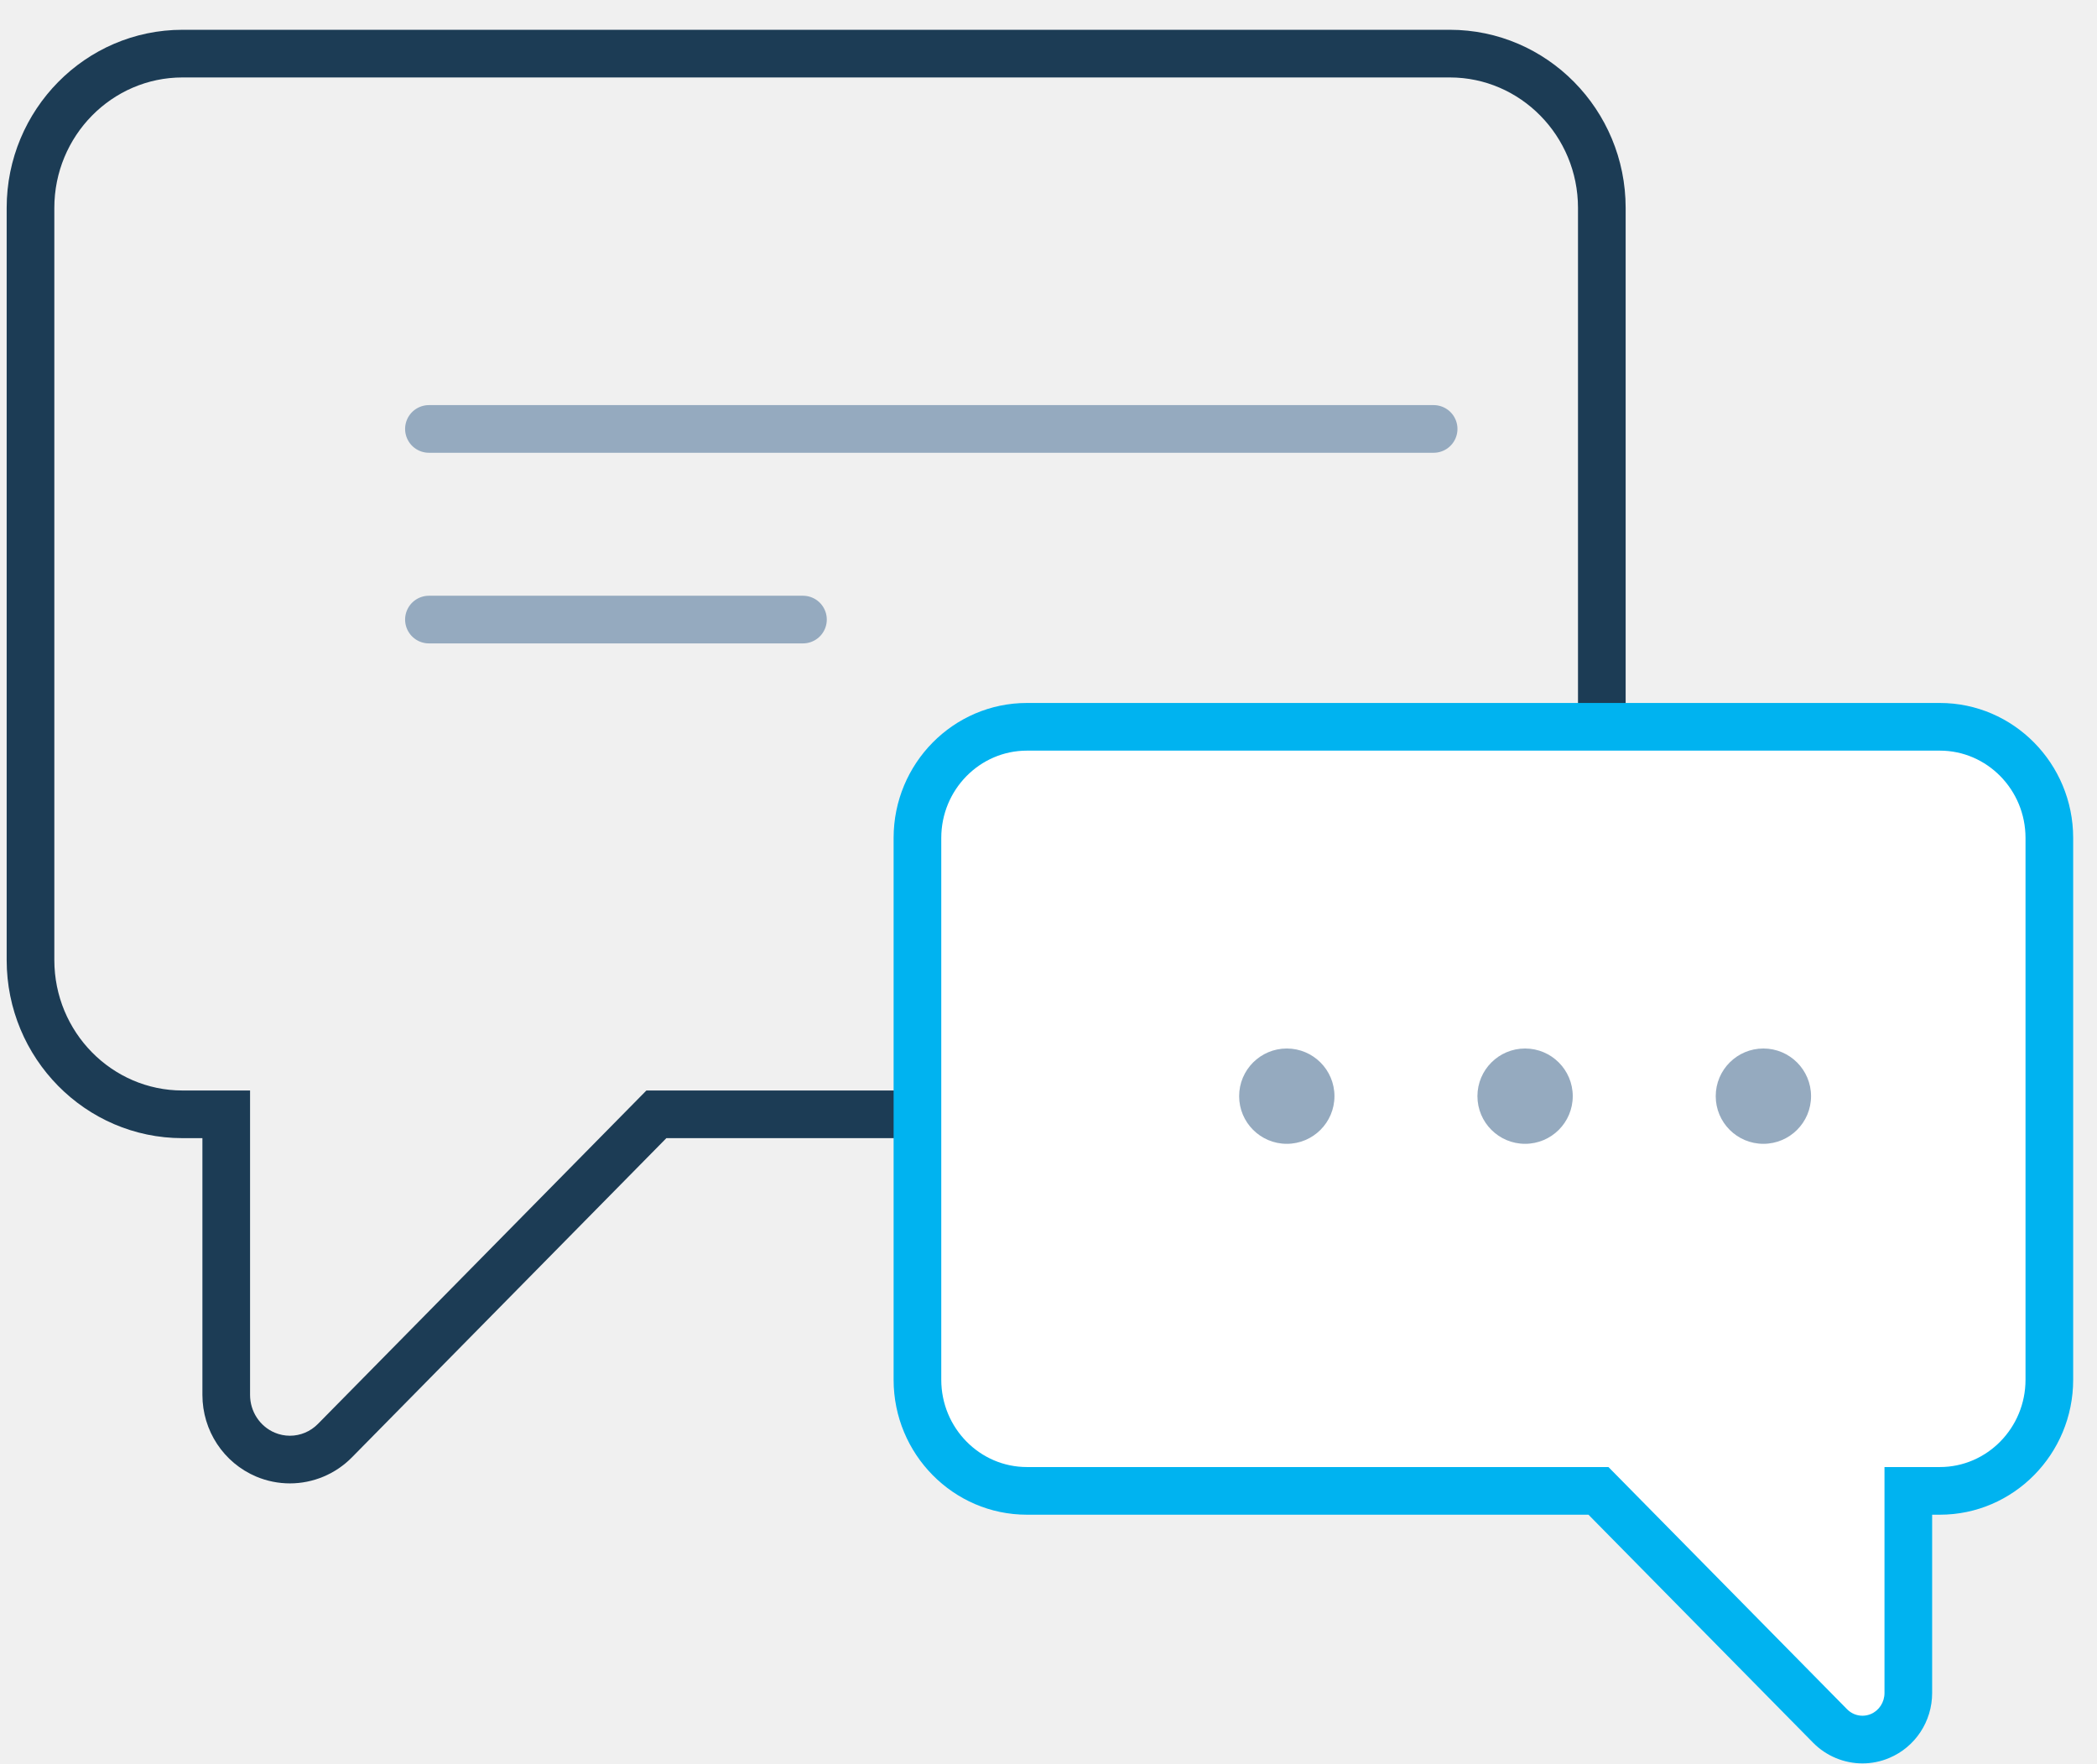
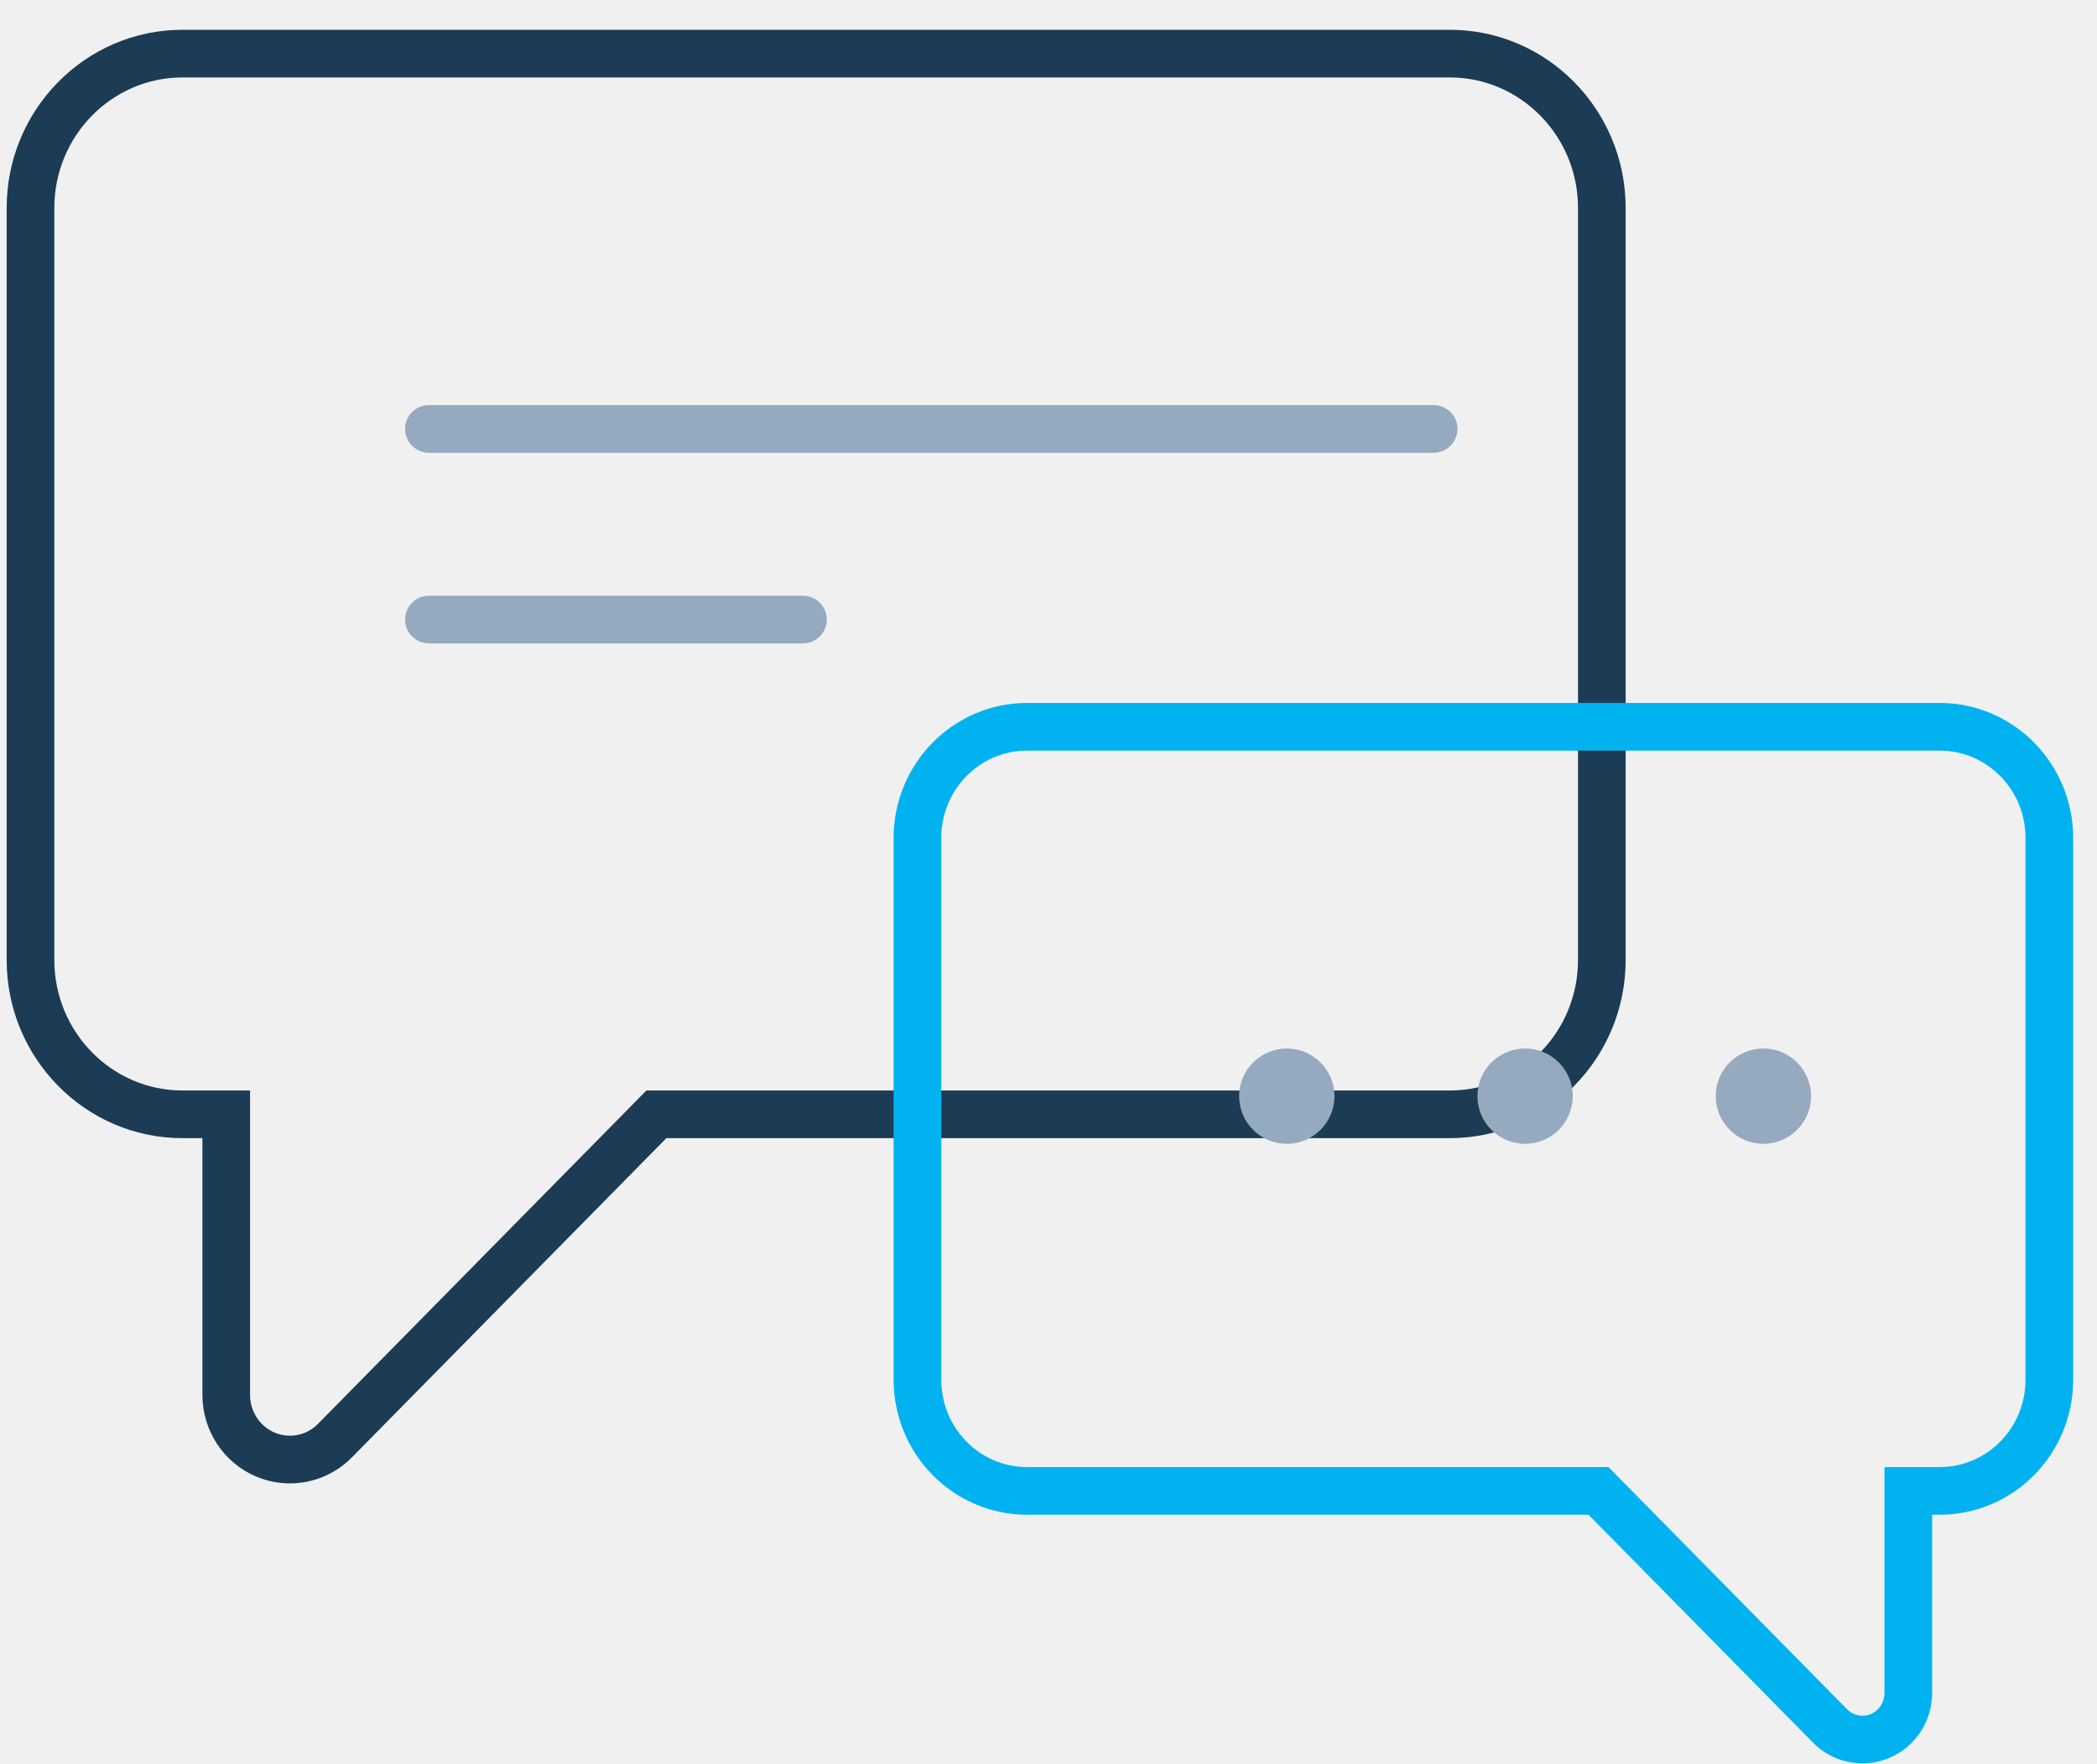
<svg xmlns="http://www.w3.org/2000/svg" width="44px" height="37px" viewBox="0 0 44 37" version="1.1">
  <defs />
  <g id="Support-bitcoin" stroke="none" stroke-width="1" fill="none" fill-rule="evenodd">
    <g id="22.01.18-Bitcoin.org_Support-Bitcoin_Desktop-1200px--" transform="translate(-379, -1953)">
      <g id="//contenct" transform="translate(215, 637)">
        <g id="box10" transform="translate(0, 1275)">
          <g id="Meet-the-communities-icon" transform="translate(155, 30)">
            <g>
              <rect id="Rectangle-2" x="0" y="0" width="60" height="60" />
              <g id="chat" transform="translate(9, 12)">
                <path d="M20.268,22.881 L3.829,22.881 C1.792,22.881 0.14,21.204 0.14,19.144 L0.14,3.362 C0.14,1.303 1.792,-0.375 3.829,-0.375 L30.421,-0.375 C32.458,-0.375 34.11,1.303 34.11,3.362 L34.11,19.144 C34.11,21.204 32.458,22.881 30.421,22.881 L30.003,22.881 L30.003,28.269 C30.003,29.018 29.558,29.694 28.872,29.983 C28.648,30.077 28.408,30.125 28.167,30.125 C27.681,30.125 27.212,29.93 26.866,29.579 L20.268,22.881 Z M30.421,0.625 L3.829,0.625 C2.348,0.625 1.14,1.852 1.14,3.362 L1.14,19.144 C1.14,20.655 2.348,21.881 3.829,21.881 L20.687,21.881 L27.579,28.877 C27.736,29.037 27.948,29.125 28.167,29.125 C28.276,29.125 28.383,29.103 28.484,29.061 C28.797,28.929 29.003,28.617 29.003,28.269 L29.003,21.881 L30.421,21.881 C31.902,21.881 33.11,20.655 33.11,19.144 L33.11,3.362 C33.11,1.852 31.902,0.625 30.421,0.625 Z" id="Path" fill="#1C3C55" fill-rule="nonzero" transform="translate(17.125, 14.875) scale(-1, 1) translate(-17.125, -14.875) " />
-                 <path d="M40.703,14.25 L21.547,14.25 C20.281,14.25 19.25,15.296 19.25,16.582 L19.25,27.95 C19.25,29.236 20.28,30.282 21.547,30.282 L33.54,30.282 L38.399,35.214 C38.583,35.401 38.829,35.5 39.079,35.5 C39.203,35.5 39.328,35.476 39.447,35.426 C39.807,35.274 40.041,34.918 40.041,34.523 L40.041,30.282 L40.703,30.282 C41.969,30.282 43,29.236 43,27.95 L43,16.582 C43,15.296 41.97,14.25 40.703,14.25 Z" id="Path" fill="#FFFFFF" />
+                 <path d="M40.703,14.25 L21.547,14.25 C20.281,14.25 19.25,15.296 19.25,16.582 L19.25,27.95 C19.25,29.236 20.28,30.282 21.547,30.282 L33.54,30.282 L38.399,35.214 C38.583,35.401 38.829,35.5 39.079,35.5 C39.203,35.5 39.328,35.476 39.447,35.426 C39.807,35.274 40.041,34.918 40.041,34.523 L40.041,30.282 L40.703,30.282 C41.969,30.282 43,29.236 43,27.95 L43,16.582 C43,15.296 41.97,14.25 40.703,14.25 Z" id="Path" fill="transparent" />
                <path d="M21.547,30.782 C20.003,30.782 18.75,29.511 18.75,27.95 L18.75,16.582 C18.75,15.021 20.003,13.75 21.547,13.75 L40.703,13.75 C42.247,13.75 43.5,15.021 43.5,16.582 L43.5,27.95 C43.5,29.511 42.247,30.782 40.703,30.782 L40.541,30.782 L40.541,34.523 C40.541,35.119 40.187,35.657 39.641,35.886 C39.462,35.962 39.271,36 39.079,36 C38.692,36 38.318,35.845 38.042,35.565 L33.33,30.782 L21.547,30.782 Z M40.703,14.75 L21.547,14.75 C20.558,14.75 19.75,15.57 19.75,16.582 L19.75,27.95 C19.75,28.962 20.558,29.782 21.547,29.782 L33.749,29.782 L38.755,34.863 C38.842,34.952 38.959,35 39.079,35 C39.139,35 39.198,34.988 39.253,34.965 C39.427,34.892 39.541,34.718 39.541,34.523 L39.541,29.782 L40.703,29.782 C41.692,29.782 42.5,28.962 42.5,27.95 L42.5,16.582 C42.5,15.57 41.692,14.75 40.703,14.75 Z" id="Path" fill="#00b3f0" fill-rule="nonzero" />
                <path d="M32,21 C31.448,21 31,21.448 31,22 C31,22.552 31.448,23 32,23 C32.552,23 33,22.552 33,22 C33,21.448 32.552,21 32,21 Z" id="Shape" fill="#95AABF" fill-rule="nonzero" />
                <path d="M27,21 C26.448,21 26,21.448 26,22 C26,22.552 26.448,23 27,23 C27.552,23 28,22.552 28,22 C28,21.448 27.552,21 27,21 Z" id="Shape" fill="#95AABF" fill-rule="nonzero" />
                <path d="M37,21 C36.448,21 36,21.448 36,22 C36,22.552 36.448,23 37,23 C37.552,23 38,22.552 38,22 C38,21.448 37.552,21 37,21 Z" id="Shape" fill="#95AABF" fill-rule="nonzero" />
                <path d="M9,8 L30.081,8" id="Path-10" stroke="#95AABF" stroke-linecap="round" stroke-linejoin="round" />
                <path d="M9,12 L16.848,12" id="Path-10" stroke="#95AABF" stroke-linecap="round" stroke-linejoin="round" />
              </g>
            </g>
          </g>
        </g>
      </g>
    </g>
  </g>
</svg>
